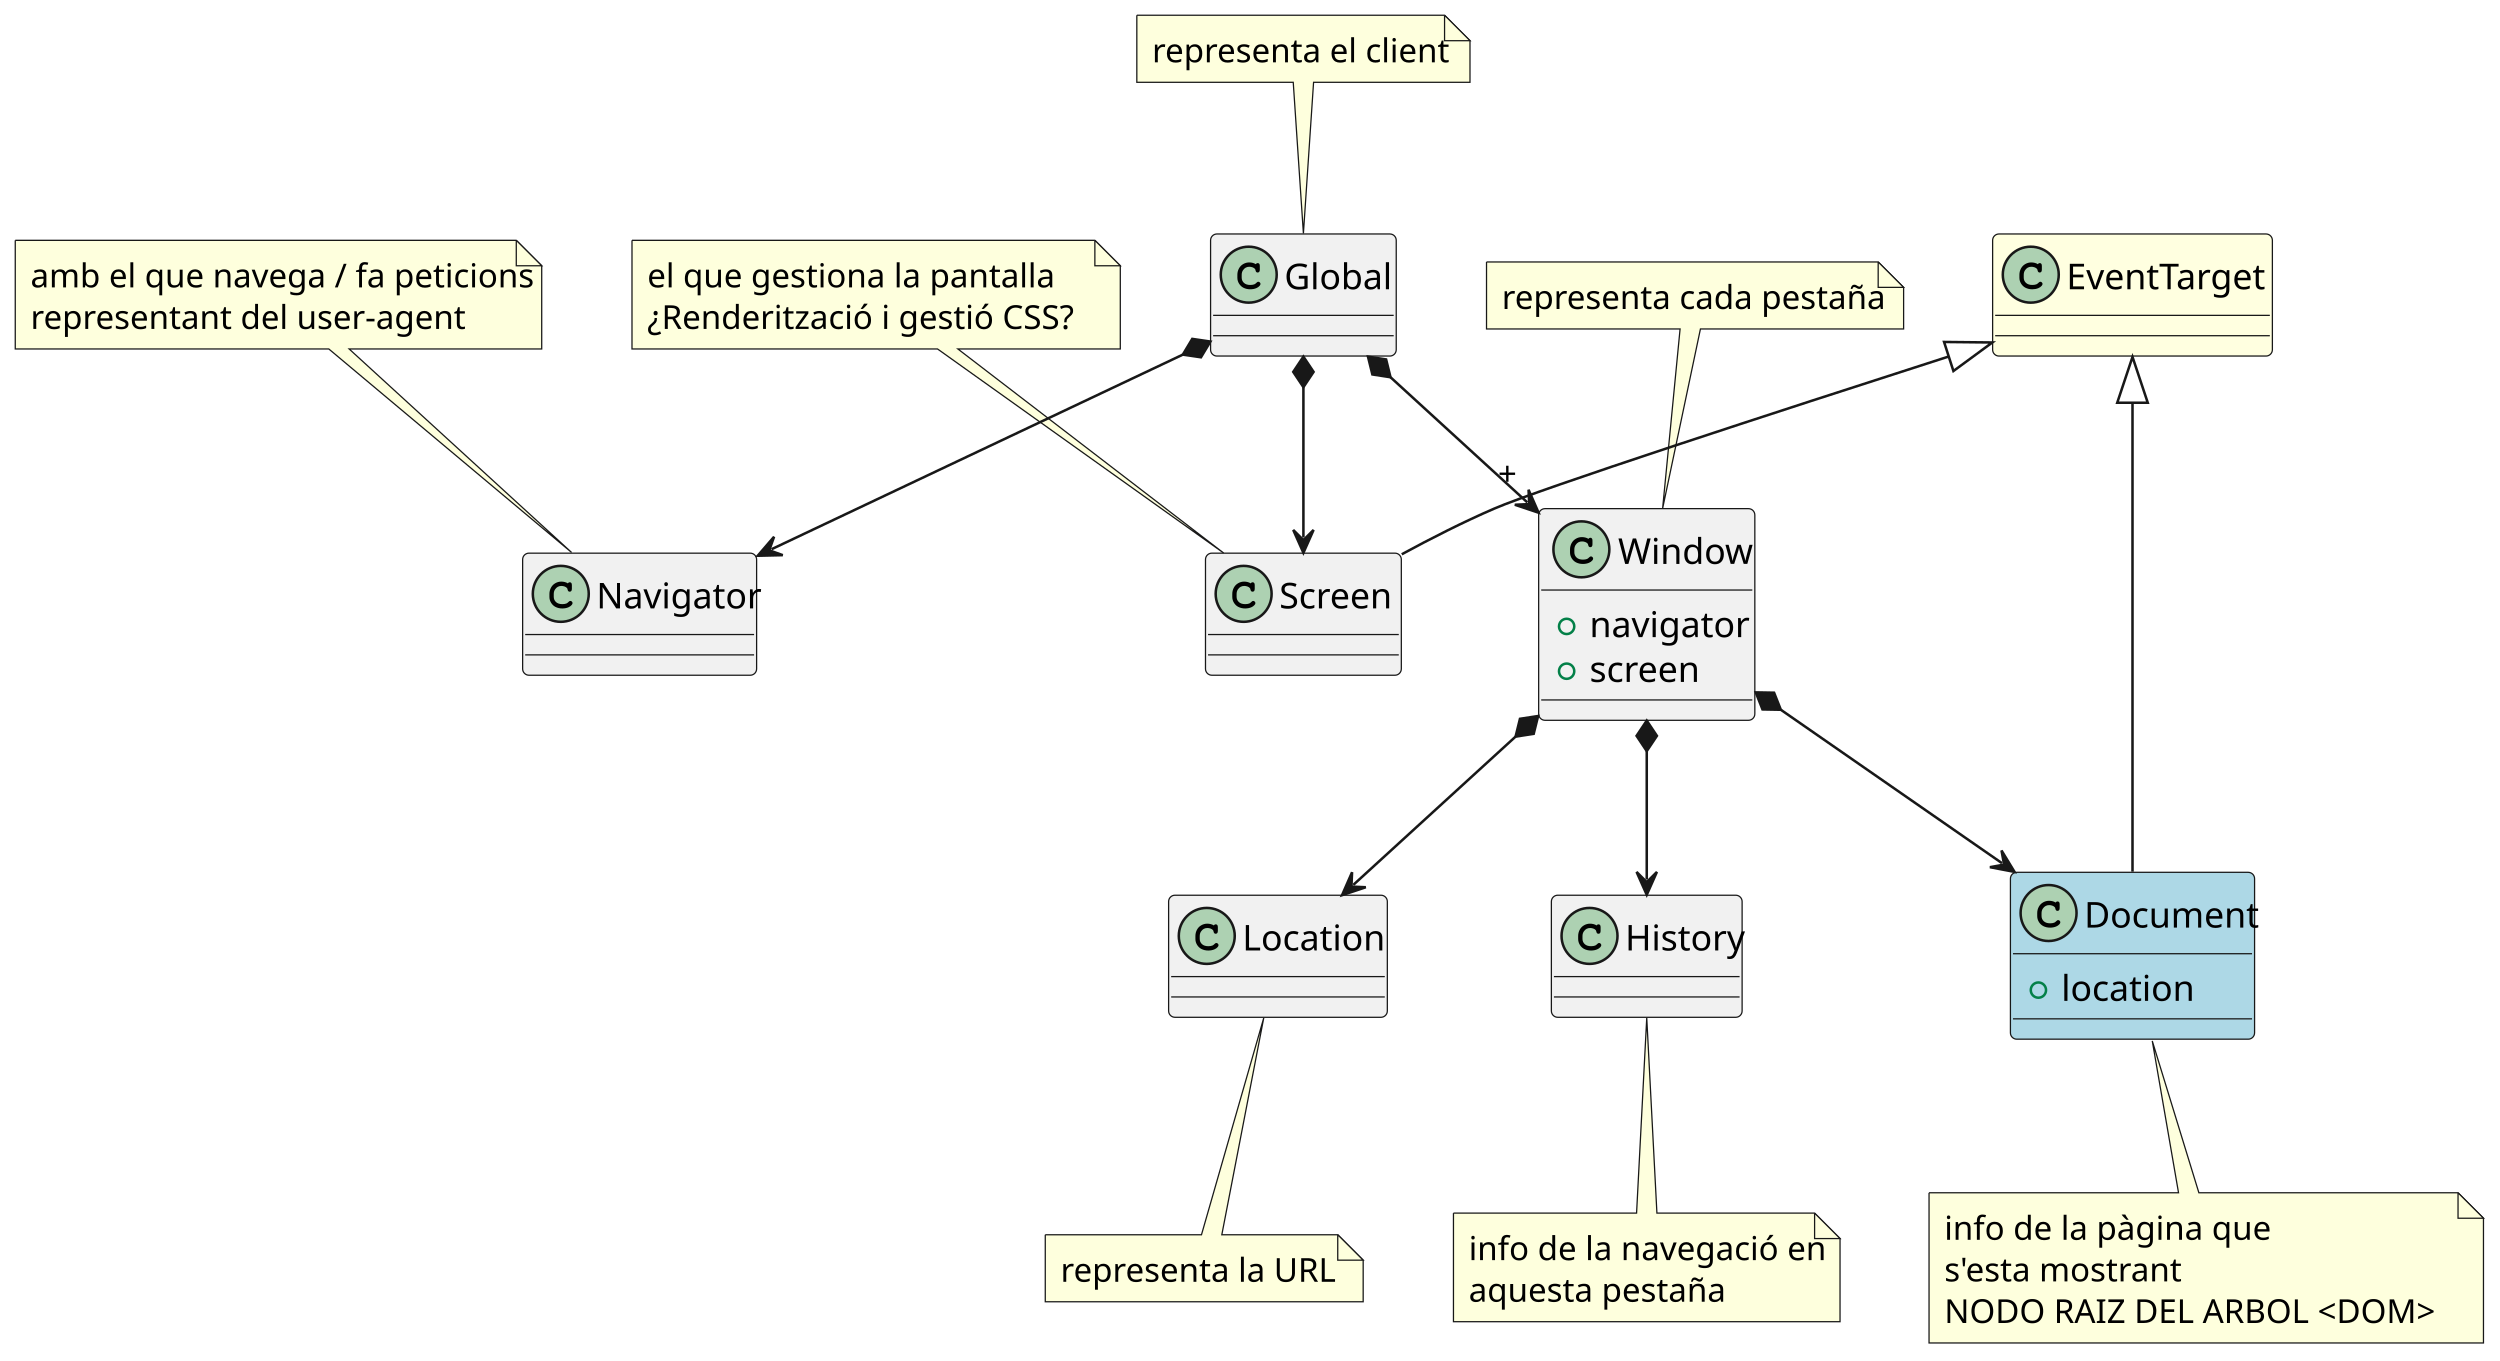
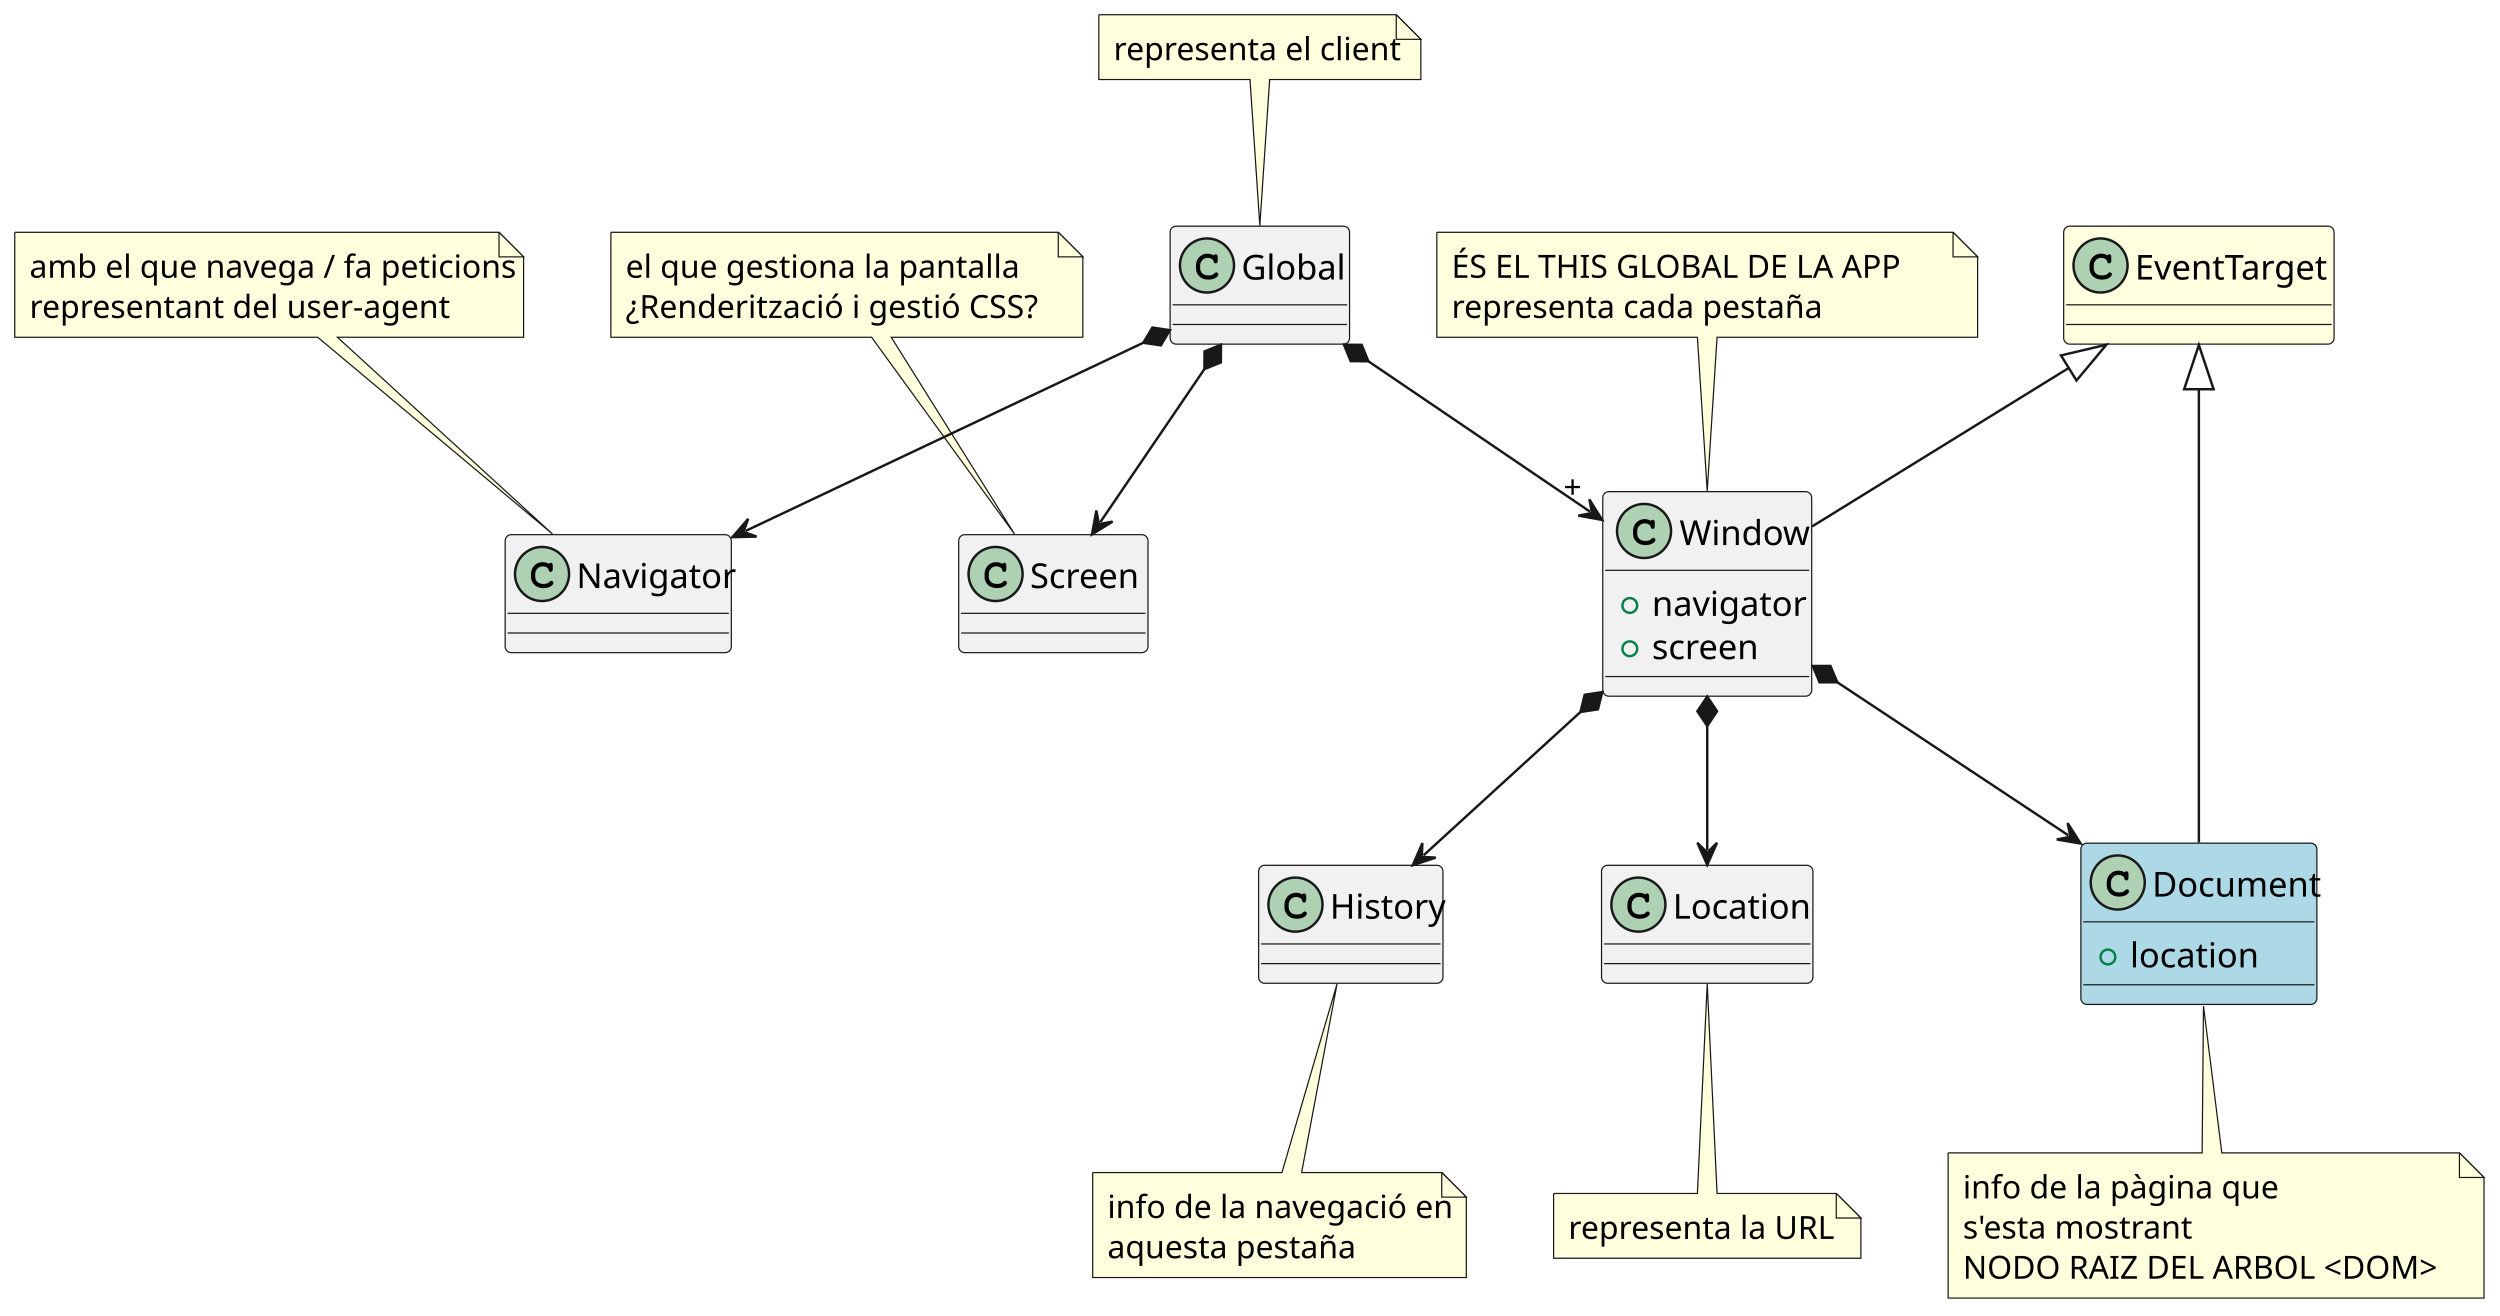
- <svg xmlns="http://www.w3.org/2000/svg" contentStyleType="text/css" height="535px" preserveAspectRatio="none" style="width:983px;height:535px;background:#FFFFFF;" version="1.1" viewBox="0 0 983 535" width="983px" zoomAndPan="magnify">
+ <svg xmlns="http://www.w3.org/2000/svg" contentStyleType="text/css" height="535px" preserveAspectRatio="none" style="width:1017px;height:535px;background:#FFFFFF;" version="1.1" viewBox="0 0 1017 535" width="1017px" zoomAndPan="magnify">
  <defs />
  <g>
    <g id="elem_Global">
      <rect codeLine="1" fill="#F1F1F1" height="48" id="Global" rx="2.5" ry="2.5" style="stroke:#181818;stroke-width:0.5;" width="73" x="476" y="92" />
      <ellipse cx="491" cy="108" fill="#ADD1B2" rx="11" ry="11" style="stroke:#181818;stroke-width:1.0;" />
      <path d="M493.766,103.875 Q493.922,103.656 494.109,103.547 Q494.297,103.438 494.516,103.438 Q494.891,103.438 495.125,103.703 Q495.359,103.953 495.359,104.562 L495.359,106.016 Q495.359,106.625 495.125,106.891 Q494.891,107.156 494.516,107.156 Q494.172,107.156 493.969,106.953 Q493.766,106.766 493.656,106.25 Q493.609,105.891 493.422,105.703 Q493.094,105.328 492.484,105.109 Q491.875,104.891 491.25,104.891 Q490.484,104.891 489.844,105.219 Q489.219,105.547 488.719,106.297 Q488.234,107.047 488.234,108.078 L488.234,109.172 Q488.234,110.406 489.125,111.234 Q490.016,112.047 491.609,112.047 Q492.547,112.047 493.203,111.797 Q493.594,111.641 494.016,111.203 Q494.281,110.938 494.422,110.859 Q494.578,110.781 494.781,110.781 Q495.109,110.781 495.359,111.047 Q495.625,111.297 495.625,111.641 Q495.625,111.984 495.281,112.391 Q494.781,112.969 493.984,113.297 Q492.906,113.75 491.609,113.75 Q490.094,113.75 488.891,113.125 Q487.906,112.625 487.219,111.562 Q486.531,110.484 486.531,109.203 L486.531,108.047 Q486.531,106.719 487.141,105.578 Q487.766,104.422 488.859,103.812 Q489.953,103.188 491.188,103.188 Q491.922,103.188 492.562,103.359 Q493.219,103.516 493.766,103.875 Z " fill="#000000" />
      <text fill="#000000" font-family="sans-serif" font-size="14" lengthAdjust="spacing" textLength="41" x="505" y="113.728">Global</text>
      <line style="stroke:#181818;stroke-width:0.5;" x1="477" x2="548" y1="124" y2="124" />
      <line style="stroke:#181818;stroke-width:0.5;" x1="477" x2="548" y1="132" y2="132" />
    </g>
    <g id="elem_GMN3">
      <path d="M447,6 L447,32.352 A0,0 0 0 0 447,32.352 L508.5,32.352 L512.5,91.81 L516.5,32.352 L578,32.352 A0,0 0 0 0 578,32.352 L578,16 L568,6 L447,6 A0,0 0 0 0 447,6 " fill="#FEFFDD" style="stroke:#181818;stroke-width:0.5;" />
      <path d="M568,6 L568,16 L578,16 L568,6 " fill="#FEFFDD" style="stroke:#181818;stroke-width:0.5;" />
      <text fill="#000000" font-family="sans-serif" font-size="13" lengthAdjust="spacing" textLength="110" x="453" y="24.495">representa el client</text>
    </g>
    <g id="elem_Navigator">
      <rect codeLine="9" fill="#F1F1F1" height="48" id="Navigator" rx="2.5" ry="2.5" style="stroke:#181818;stroke-width:0.5;" width="92" x="205.5" y="217.5" />
      <ellipse cx="220.5" cy="233.5" fill="#ADD1B2" rx="11" ry="11" style="stroke:#181818;stroke-width:1.0;" />
      <path d="M223.266,229.375 Q223.422,229.156 223.609,229.047 Q223.797,228.938 224.016,228.938 Q224.391,228.938 224.625,229.203 Q224.859,229.453 224.859,230.062 L224.859,231.516 Q224.859,232.125 224.625,232.391 Q224.391,232.656 224.016,232.656 Q223.672,232.656 223.469,232.453 Q223.266,232.266 223.156,231.75 Q223.109,231.391 222.922,231.203 Q222.594,230.828 221.984,230.609 Q221.375,230.391 220.75,230.391 Q219.984,230.391 219.344,230.719 Q218.719,231.047 218.219,231.797 Q217.734,232.547 217.734,233.578 L217.734,234.672 Q217.734,235.906 218.625,236.734 Q219.516,237.547 221.109,237.547 Q222.047,237.547 222.703,237.297 Q223.094,237.141 223.516,236.703 Q223.781,236.438 223.922,236.359 Q224.078,236.281 224.281,236.281 Q224.609,236.281 224.859,236.547 Q225.125,236.797 225.125,237.141 Q225.125,237.484 224.781,237.891 Q224.281,238.469 223.484,238.797 Q222.406,239.25 221.109,239.25 Q219.594,239.25 218.391,238.625 Q217.406,238.125 216.719,237.062 Q216.031,235.984 216.031,234.703 L216.031,233.547 Q216.031,232.219 216.641,231.078 Q217.266,229.922 218.359,229.312 Q219.453,228.688 220.688,228.688 Q221.422,228.688 222.062,228.859 Q222.719,229.016 223.266,229.375 Z " fill="#000000" />
      <text fill="#000000" font-family="sans-serif" font-size="14" lengthAdjust="spacing" textLength="60" x="234.5" y="239.228">Navigator</text>
      <line style="stroke:#181818;stroke-width:0.5;" x1="206.5" x2="296.5" y1="249.5" y2="249.5" />
      <line style="stroke:#181818;stroke-width:0.5;" x1="206.5" x2="296.5" y1="257.5" y2="257.5" />
    </g>
    <g id="elem_Screen">
-       <rect codeLine="15" fill="#F1F1F1" height="48" id="Screen" rx="2.5" ry="2.5" style="stroke:#181818;stroke-width:0.5;" width="77" x="474" y="217.5" />
-       <ellipse cx="489" cy="233.5" fill="#ADD1B2" rx="11" ry="11" style="stroke:#181818;stroke-width:1.0;" />
-       <path d="M491.766,229.375 Q491.922,229.156 492.109,229.047 Q492.297,228.938 492.516,228.938 Q492.891,228.938 493.125,229.203 Q493.359,229.453 493.359,230.062 L493.359,231.516 Q493.359,232.125 493.125,232.391 Q492.891,232.656 492.516,232.656 Q492.172,232.656 491.969,232.453 Q491.766,232.266 491.656,231.75 Q491.609,231.391 491.422,231.203 Q491.094,230.828 490.484,230.609 Q489.875,230.391 489.25,230.391 Q488.484,230.391 487.844,230.719 Q487.219,231.047 486.719,231.797 Q486.234,232.547 486.234,233.578 L486.234,234.672 Q486.234,235.906 487.125,236.734 Q488.016,237.547 489.609,237.547 Q490.547,237.547 491.203,237.297 Q491.594,237.141 492.016,236.703 Q492.281,236.438 492.422,236.359 Q492.578,236.281 492.781,236.281 Q493.109,236.281 493.359,236.547 Q493.625,236.797 493.625,237.141 Q493.625,237.484 493.281,237.891 Q492.781,238.469 491.984,238.797 Q490.906,239.25 489.609,239.25 Q488.094,239.25 486.891,238.625 Q485.906,238.125 485.219,237.062 Q484.531,235.984 484.531,234.703 L484.531,233.547 Q484.531,232.219 485.141,231.078 Q485.766,229.922 486.859,229.312 Q487.953,228.688 489.188,228.688 Q489.922,228.688 490.562,228.859 Q491.219,229.016 491.766,229.375 Z " fill="#000000" />
-       <text fill="#000000" font-family="sans-serif" font-size="14" lengthAdjust="spacing" textLength="45" x="503" y="239.228">Screen</text>
-       <line style="stroke:#181818;stroke-width:0.5;" x1="475" x2="550" y1="249.5" y2="249.5" />
-       <line style="stroke:#181818;stroke-width:0.5;" x1="475" x2="550" y1="257.5" y2="257.5" />
+       <rect codeLine="15" fill="#F1F1F1" height="48" id="Screen" rx="2.5" ry="2.5" style="stroke:#181818;stroke-width:0.5;" width="77" x="390" y="217.5" />
+       <ellipse cx="405" cy="233.5" fill="#ADD1B2" rx="11" ry="11" style="stroke:#181818;stroke-width:1.0;" />
+       <path d="M407.766,229.375 Q407.922,229.156 408.109,229.047 Q408.297,228.938 408.516,228.938 Q408.891,228.938 409.125,229.203 Q409.359,229.453 409.359,230.062 L409.359,231.516 Q409.359,232.125 409.125,232.391 Q408.891,232.656 408.516,232.656 Q408.172,232.656 407.969,232.453 Q407.766,232.266 407.656,231.75 Q407.609,231.391 407.422,231.203 Q407.094,230.828 406.484,230.609 Q405.875,230.391 405.25,230.391 Q404.484,230.391 403.844,230.719 Q403.219,231.047 402.719,231.797 Q402.234,232.547 402.234,233.578 L402.234,234.672 Q402.234,235.906 403.125,236.734 Q404.016,237.547 405.609,237.547 Q406.547,237.547 407.203,237.297 Q407.594,237.141 408.016,236.703 Q408.281,236.438 408.422,236.359 Q408.578,236.281 408.781,236.281 Q409.109,236.281 409.359,236.547 Q409.625,236.797 409.625,237.141 Q409.625,237.484 409.281,237.891 Q408.781,238.469 407.984,238.797 Q406.906,239.25 405.609,239.25 Q404.094,239.25 402.891,238.625 Q401.906,238.125 401.219,237.062 Q400.531,235.984 400.531,234.703 L400.531,233.547 Q400.531,232.219 401.141,231.078 Q401.766,229.922 402.859,229.312 Q403.953,228.688 405.188,228.688 Q405.922,228.688 406.562,228.859 Q407.219,229.016 407.766,229.375 Z " fill="#000000" />
+       <text fill="#000000" font-family="sans-serif" font-size="14" lengthAdjust="spacing" textLength="45" x="419" y="239.228">Screen</text>
+       <line style="stroke:#181818;stroke-width:0.5;" x1="391" x2="466" y1="249.5" y2="249.5" />
+       <line style="stroke:#181818;stroke-width:0.5;" x1="391" x2="466" y1="257.5" y2="257.5" />
    </g>
    <g id="elem_Window">
-       <rect codeLine="22" fill="#F1F1F1" height="83.219" id="Window" rx="2.5" ry="2.5" style="stroke:#181818;stroke-width:0.5;" width="85" x="605" y="200" />
-       <ellipse cx="621.8" cy="216" fill="#ADD1B2" rx="11" ry="11" style="stroke:#181818;stroke-width:1.0;" />
-       <path d="M624.566,211.875 Q624.722,211.656 624.909,211.547 Q625.097,211.438 625.316,211.438 Q625.691,211.438 625.925,211.703 Q626.159,211.953 626.159,212.562 L626.159,214.016 Q626.159,214.625 625.925,214.891 Q625.691,215.156 625.316,215.156 Q624.972,215.156 624.769,214.953 Q624.566,214.766 624.456,214.25 Q624.409,213.891 624.222,213.703 Q623.894,213.328 623.284,213.109 Q622.675,212.891 622.05,212.891 Q621.284,212.891 620.644,213.219 Q620.019,213.547 619.519,214.297 Q619.034,215.047 619.034,216.078 L619.034,217.172 Q619.034,218.406 619.925,219.234 Q620.816,220.047 622.409,220.047 Q623.347,220.047 624.003,219.797 Q624.394,219.641 624.816,219.203 Q625.081,218.938 625.222,218.859 Q625.378,218.781 625.581,218.781 Q625.909,218.781 626.159,219.047 Q626.425,219.297 626.425,219.641 Q626.425,219.984 626.081,220.391 Q625.581,220.969 624.784,221.297 Q623.706,221.75 622.409,221.75 Q620.894,221.75 619.691,221.125 Q618.706,220.625 618.019,219.562 Q617.331,218.484 617.331,217.203 L617.331,216.047 Q617.331,214.719 617.941,213.578 Q618.566,212.422 619.659,211.812 Q620.753,211.188 621.987,211.188 Q622.722,211.188 623.362,211.359 Q624.019,211.516 624.566,211.875 Z " fill="#000000" />
-       <text fill="#000000" font-family="sans-serif" font-size="14" lengthAdjust="spacing" textLength="49" x="636.2" y="221.728">Window</text>
-       <line style="stroke:#181818;stroke-width:0.5;" x1="606" x2="689" y1="232" y2="232" />
-       <ellipse cx="616" cy="246.305" fill="none" rx="3" ry="3" style="stroke:#038048;stroke-width:1.0;" />
-       <text fill="#000000" font-family="sans-serif" font-size="14" lengthAdjust="spacing" textLength="59" x="625" y="250.533">navigator</text>
-       <ellipse cx="616" cy="263.914" fill="none" rx="3" ry="3" style="stroke:#038048;stroke-width:1.0;" />
-       <text fill="#000000" font-family="sans-serif" font-size="14" lengthAdjust="spacing" textLength="43" x="625" y="268.143">screen</text>
-       <line style="stroke:#181818;stroke-width:0.5;" x1="606" x2="689" y1="275.219" y2="275.219" />
+       <rect codeLine="21" fill="#F1F1F1" height="83.219" id="Window" rx="2.5" ry="2.5" style="stroke:#181818;stroke-width:0.5;" width="85" x="652" y="200" />
+       <ellipse cx="668.8" cy="216" fill="#ADD1B2" rx="11" ry="11" style="stroke:#181818;stroke-width:1.0;" />
+       <path d="M671.566,211.875 Q671.722,211.656 671.909,211.547 Q672.097,211.438 672.316,211.438 Q672.691,211.438 672.925,211.703 Q673.159,211.953 673.159,212.562 L673.159,214.016 Q673.159,214.625 672.925,214.891 Q672.691,215.156 672.316,215.156 Q671.972,215.156 671.769,214.953 Q671.566,214.766 671.456,214.25 Q671.409,213.891 671.222,213.703 Q670.894,213.328 670.284,213.109 Q669.675,212.891 669.05,212.891 Q668.284,212.891 667.644,213.219 Q667.019,213.547 666.519,214.297 Q666.034,215.047 666.034,216.078 L666.034,217.172 Q666.034,218.406 666.925,219.234 Q667.816,220.047 669.409,220.047 Q670.347,220.047 671.003,219.797 Q671.394,219.641 671.816,219.203 Q672.081,218.938 672.222,218.859 Q672.378,218.781 672.581,218.781 Q672.909,218.781 673.159,219.047 Q673.425,219.297 673.425,219.641 Q673.425,219.984 673.081,220.391 Q672.581,220.969 671.784,221.297 Q670.706,221.75 669.409,221.75 Q667.894,221.75 666.691,221.125 Q665.706,220.625 665.019,219.562 Q664.331,218.484 664.331,217.203 L664.331,216.047 Q664.331,214.719 664.941,213.578 Q665.566,212.422 666.659,211.812 Q667.753,211.188 668.987,211.188 Q669.722,211.188 670.362,211.359 Q671.019,211.516 671.566,211.875 Z " fill="#000000" />
+       <text fill="#000000" font-family="sans-serif" font-size="14" lengthAdjust="spacing" textLength="49" x="683.2" y="221.728">Window</text>
+       <line style="stroke:#181818;stroke-width:0.5;" x1="653" x2="736" y1="232" y2="232" />
+       <ellipse cx="663" cy="246.305" fill="none" rx="3" ry="3" style="stroke:#038048;stroke-width:1.0;" />
+       <text fill="#000000" font-family="sans-serif" font-size="14" lengthAdjust="spacing" textLength="59" x="672" y="250.533">navigator</text>
+       <ellipse cx="663" cy="263.914" fill="none" rx="3" ry="3" style="stroke:#038048;stroke-width:1.0;" />
+       <text fill="#000000" font-family="sans-serif" font-size="14" lengthAdjust="spacing" textLength="43" x="672" y="268.143">screen</text>
+       <line style="stroke:#181818;stroke-width:0.5;" x1="653" x2="736" y1="275.219" y2="275.219" />
    </g>
    <g id="elem_GMN12">
      <path d="M6,94.5 L6,137.203 A0,0 0 0 0 6,137.203 L129.27,137.203 L224.75,217.23 L137.27,137.203 L213,137.203 A0,0 0 0 0 213,137.203 L213,104.5 L203,94.5 L6,94.5 A0,0 0 0 0 6,94.5 " fill="#FEFFDD" style="stroke:#181818;stroke-width:0.5;" />
      <path d="M203,94.5 L203,104.5 L213,104.5 L203,94.5 " fill="#FEFFDD" style="stroke:#181818;stroke-width:0.5;" />
      <text fill="#000000" font-family="sans-serif" font-size="13" lengthAdjust="spacing" textLength="186" x="12" y="112.995">amb el que navega / fa peticions</text>
      <text fill="#000000" font-family="sans-serif" font-size="13" lengthAdjust="spacing" textLength="158" x="12" y="129.347">representant del user-agent</text>
    </g>
    <g id="elem_GMN15">
-       <path d="M248.5,94.5 L248.5,137.203 A0,0 0 0 0 248.5,137.203 L368.62,137.203 L481.14,217.45 L376.62,137.203 L440.5,137.203 A0,0 0 0 0 440.5,137.203 L440.5,104.5 L430.5,94.5 L248.5,94.5 A0,0 0 0 0 248.5,94.5 " fill="#FEFFDD" style="stroke:#181818;stroke-width:0.5;" />
+       <path d="M248.5,94.5 L248.5,137.203 A0,0 0 0 0 248.5,137.203 L354.56,137.203 L412.68,217.23 L362.56,137.203 L440.5,137.203 A0,0 0 0 0 440.5,137.203 L440.5,104.5 L430.5,94.5 L248.5,94.5 A0,0 0 0 0 248.5,94.5 " fill="#FEFFDD" style="stroke:#181818;stroke-width:0.5;" />
      <path d="M430.5,94.5 L430.5,104.5 L440.5,104.5 L430.5,94.5 " fill="#FEFFDD" style="stroke:#181818;stroke-width:0.5;" />
      <text fill="#000000" font-family="sans-serif" font-size="13" lengthAdjust="spacing" textLength="151" x="254.5" y="112.995">el que gestiona la pantalla</text>
      <text fill="#000000" font-family="sans-serif" font-size="13" lengthAdjust="spacing" textLength="171" x="254.5" y="129.347">¿Renderització i gestió CSS?</text>
    </g>
+     <g id="elem_GMN18">
+       <path d="M584.5,94.5 L584.5,137.203 A0,0 0 0 0 584.5,137.203 L690.5,137.203 L694.5,199.75 L698.5,137.203 L804.5,137.203 A0,0 0 0 0 804.5,137.203 L804.5,104.5 L794.5,94.5 L584.5,94.5 A0,0 0 0 0 584.5,94.5 " fill="#FEFFDD" style="stroke:#181818;stroke-width:0.5;" />
+       <path d="M794.5,94.5 L794.5,104.5 L804.5,104.5 L794.5,94.5 " fill="#FEFFDD" style="stroke:#181818;stroke-width:0.5;" />
+       <text fill="#000000" font-family="sans-serif" font-size="13" lengthAdjust="spacing" textLength="199" x="590.5" y="112.995">ÉS EL THIS GLOBAL DE LA APP</text>
+       <text fill="#000000" font-family="sans-serif" font-size="13" lengthAdjust="spacing" textLength="143" x="590.5" y="129.347">representa cada pestaña</text>
+     </g>
    <g id="elem_EventTarget">
-       <rect codeLine="44" fill="#FFFFE0" height="48" id="EventTarget" rx="2.5" ry="2.5" style="stroke:#181818;stroke-width:0.5;" width="110" x="783.5" y="92" />
-       <ellipse cx="798.5" cy="108" fill="#ADD1B2" rx="11" ry="11" style="stroke:#181818;stroke-width:1.0;" />
-       <path d="M801.266,103.875 Q801.422,103.656 801.609,103.547 Q801.797,103.438 802.016,103.438 Q802.391,103.438 802.625,103.703 Q802.859,103.953 802.859,104.562 L802.859,106.016 Q802.859,106.625 802.625,106.891 Q802.391,107.156 802.016,107.156 Q801.672,107.156 801.469,106.953 Q801.266,106.766 801.156,106.25 Q801.109,105.891 800.922,105.703 Q800.594,105.328 799.984,105.109 Q799.375,104.891 798.75,104.891 Q797.984,104.891 797.344,105.219 Q796.719,105.547 796.219,106.297 Q795.734,107.047 795.734,108.078 L795.734,109.172 Q795.734,110.406 796.625,111.234 Q797.516,112.047 799.109,112.047 Q800.047,112.047 800.703,111.797 Q801.094,111.641 801.516,111.203 Q801.781,110.938 801.922,110.859 Q802.078,110.781 802.281,110.781 Q802.609,110.781 802.859,111.047 Q803.125,111.297 803.125,111.641 Q803.125,111.984 802.781,112.391 Q802.281,112.969 801.484,113.297 Q800.406,113.75 799.109,113.75 Q797.594,113.75 796.391,113.125 Q795.406,112.625 794.719,111.562 Q794.031,110.484 794.031,109.203 L794.031,108.047 Q794.031,106.719 794.641,105.578 Q795.266,104.422 796.359,103.812 Q797.453,103.188 798.688,103.188 Q799.422,103.188 800.062,103.359 Q800.719,103.516 801.266,103.875 Z " fill="#000000" />
-       <text fill="#000000" font-family="sans-serif" font-size="14" lengthAdjust="spacing" textLength="78" x="812.5" y="113.728">EventTarget</text>
-       <line style="stroke:#181818;stroke-width:0.5;" x1="784.5" x2="892.5" y1="124" y2="124" />
-       <line style="stroke:#181818;stroke-width:0.5;" x1="784.5" x2="892.5" y1="132" y2="132" />
-     </g>
-     <g id="elem_GMN20">
-       <path d="M584.5,103 L584.5,129.352 A0,0 0 0 0 584.5,129.352 L660.61,129.352 L653.74,199.94 L668.61,129.352 L748.5,129.352 A0,0 0 0 0 748.5,129.352 L748.5,113 L738.5,103 L584.5,103 A0,0 0 0 0 584.5,103 " fill="#FEFFDD" style="stroke:#181818;stroke-width:0.5;" />
-       <path d="M738.5,103 L738.5,113 L748.5,113 L738.5,103 " fill="#FEFFDD" style="stroke:#181818;stroke-width:0.5;" />
-       <text fill="#000000" font-family="sans-serif" font-size="13" lengthAdjust="spacing" textLength="143" x="590.5" y="121.495">representa cada pestaña</text>
+       <rect codeLine="45" fill="#FFFFE0" height="48" id="EventTarget" rx="2.5" ry="2.5" style="stroke:#181818;stroke-width:0.5;" width="110" x="839.5" y="92" />
+       <ellipse cx="854.5" cy="108" fill="#ADD1B2" rx="11" ry="11" style="stroke:#181818;stroke-width:1.0;" />
+       <path d="M857.266,103.875 Q857.422,103.656 857.609,103.547 Q857.797,103.438 858.016,103.438 Q858.391,103.438 858.625,103.703 Q858.859,103.953 858.859,104.562 L858.859,106.016 Q858.859,106.625 858.625,106.891 Q858.391,107.156 858.016,107.156 Q857.672,107.156 857.469,106.953 Q857.266,106.766 857.156,106.25 Q857.109,105.891 856.922,105.703 Q856.594,105.328 855.984,105.109 Q855.375,104.891 854.75,104.891 Q853.984,104.891 853.344,105.219 Q852.719,105.547 852.219,106.297 Q851.734,107.047 851.734,108.078 L851.734,109.172 Q851.734,110.406 852.625,111.234 Q853.516,112.047 855.109,112.047 Q856.047,112.047 856.703,111.797 Q857.094,111.641 857.516,111.203 Q857.781,110.938 857.922,110.859 Q858.078,110.781 858.281,110.781 Q858.609,110.781 858.859,111.047 Q859.125,111.297 859.125,111.641 Q859.125,111.984 858.781,112.391 Q858.281,112.969 857.484,113.297 Q856.406,113.75 855.109,113.75 Q853.594,113.75 852.391,113.125 Q851.406,112.625 850.719,111.562 Q850.031,110.484 850.031,109.203 L850.031,108.047 Q850.031,106.719 850.641,105.578 Q851.266,104.422 852.359,103.812 Q853.453,103.188 854.688,103.188 Q855.422,103.188 856.062,103.359 Q856.719,103.516 857.266,103.875 Z " fill="#000000" />
+       <text fill="#000000" font-family="sans-serif" font-size="14" lengthAdjust="spacing" textLength="78" x="868.5" y="113.728">EventTarget</text>
+       <line style="stroke:#181818;stroke-width:0.5;" x1="840.5" x2="948.5" y1="124" y2="124" />
+       <line style="stroke:#181818;stroke-width:0.5;" x1="840.5" x2="948.5" y1="132" y2="132" />
    </g>
    <g id="elem_Location">
-       <rect codeLine="33" fill="#F1F1F1" height="48" id="Location" rx="2.5" ry="2.5" style="stroke:#181818;stroke-width:0.5;" width="86" x="459.5" y="352" />
-       <ellipse cx="474.5" cy="368" fill="#ADD1B2" rx="11" ry="11" style="stroke:#181818;stroke-width:1.0;" />
-       <path d="M477.266,363.875 Q477.422,363.656 477.609,363.547 Q477.797,363.438 478.016,363.438 Q478.391,363.438 478.625,363.703 Q478.859,363.953 478.859,364.562 L478.859,366.016 Q478.859,366.625 478.625,366.891 Q478.391,367.156 478.016,367.156 Q477.672,367.156 477.469,366.953 Q477.266,366.766 477.156,366.25 Q477.109,365.891 476.922,365.703 Q476.594,365.328 475.984,365.109 Q475.375,364.891 474.75,364.891 Q473.984,364.891 473.344,365.219 Q472.719,365.547 472.219,366.297 Q471.734,367.047 471.734,368.078 L471.734,369.172 Q471.734,370.406 472.625,371.234 Q473.516,372.047 475.109,372.047 Q476.047,372.047 476.703,371.797 Q477.094,371.641 477.516,371.203 Q477.781,370.938 477.922,370.859 Q478.078,370.781 478.281,370.781 Q478.609,370.781 478.859,371.047 Q479.125,371.297 479.125,371.641 Q479.125,371.984 478.781,372.391 Q478.281,372.969 477.484,373.297 Q476.406,373.75 475.109,373.75 Q473.594,373.75 472.391,373.125 Q471.406,372.625 470.719,371.562 Q470.031,370.484 470.031,369.203 L470.031,368.047 Q470.031,366.719 470.641,365.578 Q471.266,364.422 472.359,363.812 Q473.453,363.188 474.688,363.188 Q475.422,363.188 476.062,363.359 Q476.719,363.516 477.266,363.875 Z " fill="#000000" />
-       <text fill="#000000" font-family="sans-serif" font-size="14" lengthAdjust="spacing" textLength="54" x="488.5" y="373.728">Location</text>
-       <line style="stroke:#181818;stroke-width:0.5;" x1="460.5" x2="544.5" y1="384" y2="384" />
-       <line style="stroke:#181818;stroke-width:0.5;" x1="460.5" x2="544.5" y1="392" y2="392" />
+       <rect codeLine="34" fill="#F1F1F1" height="48" id="Location" rx="2.5" ry="2.5" style="stroke:#181818;stroke-width:0.5;" width="86" x="651.5" y="352" />
+       <ellipse cx="666.5" cy="368" fill="#ADD1B2" rx="11" ry="11" style="stroke:#181818;stroke-width:1.0;" />
+       <path d="M669.266,363.875 Q669.422,363.656 669.609,363.547 Q669.797,363.438 670.016,363.438 Q670.391,363.438 670.625,363.703 Q670.859,363.953 670.859,364.562 L670.859,366.016 Q670.859,366.625 670.625,366.891 Q670.391,367.156 670.016,367.156 Q669.672,367.156 669.469,366.953 Q669.266,366.766 669.156,366.25 Q669.109,365.891 668.922,365.703 Q668.594,365.328 667.984,365.109 Q667.375,364.891 666.75,364.891 Q665.984,364.891 665.344,365.219 Q664.719,365.547 664.219,366.297 Q663.734,367.047 663.734,368.078 L663.734,369.172 Q663.734,370.406 664.625,371.234 Q665.516,372.047 667.109,372.047 Q668.047,372.047 668.703,371.797 Q669.094,371.641 669.516,371.203 Q669.781,370.938 669.922,370.859 Q670.078,370.781 670.281,370.781 Q670.609,370.781 670.859,371.047 Q671.125,371.297 671.125,371.641 Q671.125,371.984 670.781,372.391 Q670.281,372.969 669.484,373.297 Q668.406,373.75 667.109,373.75 Q665.594,373.75 664.391,373.125 Q663.406,372.625 662.719,371.562 Q662.031,370.484 662.031,369.203 L662.031,368.047 Q662.031,366.719 662.641,365.578 Q663.266,364.422 664.359,363.812 Q665.453,363.188 666.688,363.188 Q667.422,363.188 668.062,363.359 Q668.719,363.516 669.266,363.875 Z " fill="#000000" />
+       <text fill="#000000" font-family="sans-serif" font-size="14" lengthAdjust="spacing" textLength="54" x="680.5" y="373.728">Location</text>
+       <line style="stroke:#181818;stroke-width:0.5;" x1="652.5" x2="736.5" y1="384" y2="384" />
+       <line style="stroke:#181818;stroke-width:0.5;" x1="652.5" x2="736.5" y1="392" y2="392" />
    </g>
    <g id="elem_History">
-       <rect codeLine="38" fill="#F1F1F1" height="48" id="History" rx="2.5" ry="2.5" style="stroke:#181818;stroke-width:0.5;" width="75" x="610" y="352" />
-       <ellipse cx="625" cy="368" fill="#ADD1B2" rx="11" ry="11" style="stroke:#181818;stroke-width:1.0;" />
-       <path d="M627.766,363.875 Q627.922,363.656 628.109,363.547 Q628.297,363.438 628.516,363.438 Q628.891,363.438 629.125,363.703 Q629.359,363.953 629.359,364.562 L629.359,366.016 Q629.359,366.625 629.125,366.891 Q628.891,367.156 628.516,367.156 Q628.172,367.156 627.969,366.953 Q627.766,366.766 627.656,366.25 Q627.609,365.891 627.422,365.703 Q627.094,365.328 626.484,365.109 Q625.875,364.891 625.25,364.891 Q624.484,364.891 623.844,365.219 Q623.219,365.547 622.719,366.297 Q622.234,367.047 622.234,368.078 L622.234,369.172 Q622.234,370.406 623.125,371.234 Q624.016,372.047 625.609,372.047 Q626.547,372.047 627.203,371.797 Q627.594,371.641 628.016,371.203 Q628.281,370.938 628.422,370.859 Q628.578,370.781 628.781,370.781 Q629.109,370.781 629.359,371.047 Q629.625,371.297 629.625,371.641 Q629.625,371.984 629.281,372.391 Q628.781,372.969 627.984,373.297 Q626.906,373.75 625.609,373.75 Q624.094,373.75 622.891,373.125 Q621.906,372.625 621.219,371.562 Q620.531,370.484 620.531,369.203 L620.531,368.047 Q620.531,366.719 621.141,365.578 Q621.766,364.422 622.859,363.812 Q623.953,363.188 625.188,363.188 Q625.922,363.188 626.562,363.359 Q627.219,363.516 627.766,363.875 Z " fill="#000000" />
-       <text fill="#000000" font-family="sans-serif" font-size="14" lengthAdjust="spacing" textLength="43" x="639" y="373.728">History</text>
-       <line style="stroke:#181818;stroke-width:0.5;" x1="611" x2="684" y1="384" y2="384" />
-       <line style="stroke:#181818;stroke-width:0.5;" x1="611" x2="684" y1="392" y2="392" />
+       <rect codeLine="39" fill="#F1F1F1" height="48" id="History" rx="2.5" ry="2.5" style="stroke:#181818;stroke-width:0.5;" width="75" x="512" y="352" />
+       <ellipse cx="527" cy="368" fill="#ADD1B2" rx="11" ry="11" style="stroke:#181818;stroke-width:1.0;" />
+       <path d="M529.766,363.875 Q529.922,363.656 530.109,363.547 Q530.297,363.438 530.516,363.438 Q530.891,363.438 531.125,363.703 Q531.359,363.953 531.359,364.562 L531.359,366.016 Q531.359,366.625 531.125,366.891 Q530.891,367.156 530.516,367.156 Q530.172,367.156 529.969,366.953 Q529.766,366.766 529.656,366.25 Q529.609,365.891 529.422,365.703 Q529.094,365.328 528.484,365.109 Q527.875,364.891 527.25,364.891 Q526.484,364.891 525.844,365.219 Q525.219,365.547 524.719,366.297 Q524.234,367.047 524.234,368.078 L524.234,369.172 Q524.234,370.406 525.125,371.234 Q526.016,372.047 527.609,372.047 Q528.547,372.047 529.203,371.797 Q529.594,371.641 530.016,371.203 Q530.281,370.938 530.422,370.859 Q530.578,370.781 530.781,370.781 Q531.109,370.781 531.359,371.047 Q531.625,371.297 531.625,371.641 Q531.625,371.984 531.281,372.391 Q530.781,372.969 529.984,373.297 Q528.906,373.75 527.609,373.75 Q526.094,373.75 524.891,373.125 Q523.906,372.625 523.219,371.562 Q522.531,370.484 522.531,369.203 L522.531,368.047 Q522.531,366.719 523.141,365.578 Q523.766,364.422 524.859,363.812 Q525.953,363.188 527.188,363.188 Q527.922,363.188 528.562,363.359 Q529.219,363.516 529.766,363.875 Z " fill="#000000" />
+       <text fill="#000000" font-family="sans-serif" font-size="14" lengthAdjust="spacing" textLength="43" x="541" y="373.728">History</text>
+       <line style="stroke:#181818;stroke-width:0.5;" x1="513" x2="586" y1="384" y2="384" />
+       <line style="stroke:#181818;stroke-width:0.5;" x1="513" x2="586" y1="392" y2="392" />
    </g>
    <g id="elem_Document">
-       <rect codeLine="46" fill="#ADD8E6" height="65.609" id="Document" rx="2.5" ry="2.5" style="stroke:#181818;stroke-width:0.5;" width="96" x="790.5" y="343" />
-       <ellipse cx="805.5" cy="359" fill="#ADD1B2" rx="11" ry="11" style="stroke:#181818;stroke-width:1.0;" />
-       <path d="M808.266,354.875 Q808.422,354.656 808.609,354.547 Q808.797,354.438 809.016,354.438 Q809.391,354.438 809.625,354.703 Q809.859,354.953 809.859,355.562 L809.859,357.016 Q809.859,357.625 809.625,357.891 Q809.391,358.156 809.016,358.156 Q808.672,358.156 808.469,357.953 Q808.266,357.766 808.156,357.25 Q808.109,356.891 807.922,356.703 Q807.594,356.328 806.984,356.109 Q806.375,355.891 805.75,355.891 Q804.984,355.891 804.344,356.219 Q803.719,356.547 803.219,357.297 Q802.734,358.047 802.734,359.078 L802.734,360.172 Q802.734,361.406 803.625,362.234 Q804.516,363.047 806.109,363.047 Q807.047,363.047 807.703,362.797 Q808.094,362.641 808.516,362.203 Q808.781,361.938 808.922,361.859 Q809.078,361.781 809.281,361.781 Q809.609,361.781 809.859,362.047 Q810.125,362.297 810.125,362.641 Q810.125,362.984 809.781,363.391 Q809.281,363.969 808.484,364.297 Q807.406,364.75 806.109,364.75 Q804.594,364.75 803.391,364.125 Q802.406,363.625 801.719,362.562 Q801.031,361.484 801.031,360.203 L801.031,359.047 Q801.031,357.719 801.641,356.578 Q802.266,355.422 803.359,354.812 Q804.453,354.188 805.688,354.188 Q806.422,354.188 807.062,354.359 Q807.719,354.516 808.266,354.875 Z " fill="#000000" />
-       <text fill="#000000" font-family="sans-serif" font-size="14" lengthAdjust="spacing" textLength="64" x="819.5" y="364.728">Document</text>
-       <line style="stroke:#181818;stroke-width:0.5;" x1="791.5" x2="885.5" y1="375" y2="375" />
-       <ellipse cx="801.5" cy="389.305" fill="none" rx="3" ry="3" style="stroke:#038048;stroke-width:1.0;" />
-       <text fill="#000000" font-family="sans-serif" font-size="14" lengthAdjust="spacing" textLength="49" x="810.5" y="393.533">location</text>
-       <line style="stroke:#181818;stroke-width:0.5;" x1="791.5" x2="885.5" y1="400.609" y2="400.609" />
+       <rect codeLine="47" fill="#ADD8E6" height="65.609" id="Document" rx="2.5" ry="2.5" style="stroke:#181818;stroke-width:0.5;" width="96" x="846.5" y="343" />
+       <ellipse cx="861.5" cy="359" fill="#ADD1B2" rx="11" ry="11" style="stroke:#181818;stroke-width:1.0;" />
+       <path d="M864.266,354.875 Q864.422,354.656 864.609,354.547 Q864.797,354.438 865.016,354.438 Q865.391,354.438 865.625,354.703 Q865.859,354.953 865.859,355.562 L865.859,357.016 Q865.859,357.625 865.625,357.891 Q865.391,358.156 865.016,358.156 Q864.672,358.156 864.469,357.953 Q864.266,357.766 864.156,357.25 Q864.109,356.891 863.922,356.703 Q863.594,356.328 862.984,356.109 Q862.375,355.891 861.75,355.891 Q860.984,355.891 860.344,356.219 Q859.719,356.547 859.219,357.297 Q858.734,358.047 858.734,359.078 L858.734,360.172 Q858.734,361.406 859.625,362.234 Q860.516,363.047 862.109,363.047 Q863.047,363.047 863.703,362.797 Q864.094,362.641 864.516,362.203 Q864.781,361.938 864.922,361.859 Q865.078,361.781 865.281,361.781 Q865.609,361.781 865.859,362.047 Q866.125,362.297 866.125,362.641 Q866.125,362.984 865.781,363.391 Q865.281,363.969 864.484,364.297 Q863.406,364.75 862.109,364.75 Q860.594,364.75 859.391,364.125 Q858.406,363.625 857.719,362.562 Q857.031,361.484 857.031,360.203 L857.031,359.047 Q857.031,357.719 857.641,356.578 Q858.266,355.422 859.359,354.812 Q860.453,354.188 861.688,354.188 Q862.422,354.188 863.062,354.359 Q863.719,354.516 864.266,354.875 Z " fill="#000000" />
+       <text fill="#000000" font-family="sans-serif" font-size="14" lengthAdjust="spacing" textLength="64" x="875.5" y="364.728">Document</text>
+       <line style="stroke:#181818;stroke-width:0.5;" x1="847.5" x2="941.5" y1="375" y2="375" />
+       <ellipse cx="857.5" cy="389.305" fill="none" rx="3" ry="3" style="stroke:#038048;stroke-width:1.0;" />
+       <text fill="#000000" font-family="sans-serif" font-size="14" lengthAdjust="spacing" textLength="49" x="866.5" y="393.533">location</text>
+       <line style="stroke:#181818;stroke-width:0.5;" x1="847.5" x2="941.5" y1="400.609" y2="400.609" />
    </g>
    <g id="elem_GMN29">
-       <path d="M411,485.5 L411,511.852 A0,0 0 0 0 411,511.852 L536,511.852 A0,0 0 0 0 536,511.852 L536,495.5 L526,485.5 L480.42,485.5 L496.91,400.23 L472.42,485.5 L411,485.5 A0,0 0 0 0 411,485.5 " fill="#FEFFDD" style="stroke:#181818;stroke-width:0.5;" />
-       <path d="M526,485.5 L526,495.5 L536,495.5 L526,485.5 " fill="#FEFFDD" style="stroke:#181818;stroke-width:0.5;" />
-       <text fill="#000000" font-family="sans-serif" font-size="13" lengthAdjust="spacing" textLength="104" x="417" y="503.995">representa la URL</text>
+       <path d="M632,485.5 L632,511.852 A0,0 0 0 0 632,511.852 L757,511.852 A0,0 0 0 0 757,511.852 L757,495.5 L747,485.5 L698.5,485.5 L694.5,400.23 L690.5,485.5 L632,485.5 A0,0 0 0 0 632,485.5 " fill="#FEFFDD" style="stroke:#181818;stroke-width:0.5;" />
+       <path d="M747,485.5 L747,495.5 L757,495.5 L747,485.5 " fill="#FEFFDD" style="stroke:#181818;stroke-width:0.5;" />
+       <text fill="#000000" font-family="sans-serif" font-size="13" lengthAdjust="spacing" textLength="104" x="638" y="503.995">representa la URL</text>
    </g>
    <g id="elem_GMN32">
-       <path d="M571.5,477 L571.5,519.703 A0,0 0 0 0 571.5,519.703 L723.5,519.703 A0,0 0 0 0 723.5,519.703 L723.5,487 L713.5,477 L651.5,477 L647.5,400.23 L643.5,477 L571.5,477 A0,0 0 0 0 571.5,477 " fill="#FEFFDD" style="stroke:#181818;stroke-width:0.5;" />
-       <path d="M713.5,477 L713.5,487 L723.5,487 L713.5,477 " fill="#FEFFDD" style="stroke:#181818;stroke-width:0.5;" />
-       <text fill="#000000" font-family="sans-serif" font-size="13" lengthAdjust="spacing" textLength="131" x="577.5" y="495.495">info de la navegació en</text>
-       <text fill="#000000" font-family="sans-serif" font-size="13" lengthAdjust="spacing" textLength="96" x="577.5" y="511.847">aquesta pestaña</text>
+       <path d="M444.5,477 L444.5,519.703 A0,0 0 0 0 444.5,519.703 L596.5,519.703 A0,0 0 0 0 596.5,519.703 L596.5,487 L586.5,477 L529.49,477 L543.91,400.23 L521.49,477 L444.5,477 A0,0 0 0 0 444.5,477 " fill="#FEFFDD" style="stroke:#181818;stroke-width:0.5;" />
+       <path d="M586.5,477 L586.5,487 L596.5,487 L586.5,477 " fill="#FEFFDD" style="stroke:#181818;stroke-width:0.5;" />
+       <text fill="#000000" font-family="sans-serif" font-size="13" lengthAdjust="spacing" textLength="131" x="450.5" y="495.495">info de la navegació en</text>
+       <text fill="#000000" font-family="sans-serif" font-size="13" lengthAdjust="spacing" textLength="96" x="450.5" y="511.847">aquesta pestaña</text>
    </g>
    <g id="elem_GMN35">
-       <path d="M758.5,469 L758.5,528.055 A0,0 0 0 0 758.5,528.055 L976.5,528.055 A0,0 0 0 0 976.5,528.055 L976.5,479 L966.5,469 L864.6,469 L846.27,409.29 L856.6,469 L758.5,469 A0,0 0 0 0 758.5,469 " fill="#FEFFDD" style="stroke:#181818;stroke-width:0.5;" />
-       <path d="M966.5,469 L966.5,479 L976.5,479 L966.5,469 " fill="#FEFFDD" style="stroke:#181818;stroke-width:0.5;" />
-       <text fill="#000000" font-family="sans-serif" font-size="13" lengthAdjust="spacing" textLength="119" x="764.5" y="487.495">info de la pàgina que</text>
-       <text fill="#000000" font-family="sans-serif" font-size="13" lengthAdjust="spacing" textLength="89" x="764.5" y="503.847">s'esta mostrant</text>
-       <text fill="#000000" font-family="sans-serif" font-size="13" lengthAdjust="spacing" textLength="197" x="764.5" y="520.198">NODO RAIZ DEL ARBOL &lt;DOM&gt;</text>
+       <path d="M792.5,469 L792.5,528.055 A0,0 0 0 0 792.5,528.055 L1010.5,528.055 A0,0 0 0 0 1010.5,528.055 L1010.5,479 L1000.5,469 L903.83,469 L896.38,409.29 L895.83,469 L792.5,469 A0,0 0 0 0 792.5,469 " fill="#FEFFDD" style="stroke:#181818;stroke-width:0.5;" />
+       <path d="M1000.5,469 L1000.5,479 L1010.5,479 L1000.5,469 " fill="#FEFFDD" style="stroke:#181818;stroke-width:0.5;" />
+       <text fill="#000000" font-family="sans-serif" font-size="13" lengthAdjust="spacing" textLength="119" x="798.5" y="487.495">info de la pàgina que</text>
+       <text fill="#000000" font-family="sans-serif" font-size="13" lengthAdjust="spacing" textLength="89" x="798.5" y="503.847">s'esta mostrant</text>
+       <text fill="#000000" font-family="sans-serif" font-size="13" lengthAdjust="spacing" textLength="197" x="798.5" y="520.198">NODO RAIZ DEL ARBOL &lt;DOM&gt;</text>
    </g>
    <g id="link_Global_Navigator">
      <path codeLine="5" d="M465.083,139.433 C418.513,161.473 354.244,191.884 303.364,215.954 " fill="none" id="Global-Navigator" style="stroke:#181818;stroke-width:1.0;" />
      <polygon fill="#181818" points="475.93,134.3,468.796,133.251,465.083,139.433,472.218,140.482,475.93,134.3" style="stroke:#181818;stroke-width:1.0;" />
      <polygon fill="#181818" points="297.94,218.52,307.786,218.287,302.46,216.382,304.365,211.055,297.94,218.52" style="stroke:#181818;stroke-width:1.0;" />
    </g>
    <g id="link_Global_Screen">
-       <path codeLine="6" d="M512.5,152.23 C512.5,174.31 512.5,189.33 512.5,211.37 " fill="none" id="Global-Screen" style="stroke:#181818;stroke-width:1.0;" />
-       <polygon fill="#181818" points="512.5,140.23,508.5,146.23,512.5,152.23,516.5,146.23,512.5,140.23" style="stroke:#181818;stroke-width:1.0;" />
-       <polygon fill="#181818" points="512.5,217.37,516.5,208.37,512.5,212.37,508.5,208.37,512.5,217.37" style="stroke:#181818;stroke-width:1.0;" />
+       <path codeLine="6" d="M489.951,150.152 C474.931,172.232 462.594,190.369 447.604,212.409 " fill="none" id="Global-Screen" style="stroke:#181818;stroke-width:1.0;" />
+       <polygon fill="#181818" points="496.7,140.23,490.018,142.941,489.951,150.152,496.633,147.441,496.7,140.23" style="stroke:#181818;stroke-width:1.0;" />
+       <polygon fill="#181818" points="444.23,217.37,452.599,212.178,447.042,213.236,445.984,207.679,444.23,217.37" style="stroke:#181818;stroke-width:1.0;" />
    </g>
    <g id="link_Global_Window">
-       <path codeLine="7" d="M546.745,148.329 C565.615,165.589 578.503,177.38 600.543,197.54 " fill="none" id="Global-Window" style="stroke:#181818;stroke-width:1.0;" />
-       <polygon fill="#181818" points="537.89,140.23,539.618,147.231,546.745,148.329,545.017,141.328,537.89,140.23" style="stroke:#181818;stroke-width:1.0;" />
-       <polygon fill="#181818" points="604.97,201.59,601.029,192.564,601.281,198.215,595.629,198.467,604.97,201.59" style="stroke:#181818;stroke-width:1.0;" />
-       <text fill="#000000" font-family="sans-serif" font-size="13" lengthAdjust="spacing" textLength="8" x="588.973" y="190.862">+</text>
+       <path codeLine="7" d="M556.66,146.967 C586.42,167.157 614.765,186.401 646.795,208.131 " fill="none" id="Global-Window" style="stroke:#181818;stroke-width:1.0;" />
+       <polygon fill="#181818" points="546.73,140.23,549.449,146.909,556.66,146.967,553.941,140.288,546.73,140.23" style="stroke:#181818;stroke-width:1.0;" />
+       <polygon fill="#181818" points="651.76,211.5,646.558,203.137,647.622,208.693,642.067,209.757,651.76,211.5" style="stroke:#181818;stroke-width:1.0;" />
+       <text fill="#000000" font-family="sans-serif" font-size="13" lengthAdjust="spacing" textLength="8" x="636.019" y="202.712">+</text>
    </g>
-     <g id="link_EventTarget_Screen">
-       <path codeLine="20" d="M766.245,140.172 C698.065,162.102 605.83,192.09 587.5,200 C575.41,205.22 562.66,211.7 551.17,217.94 " fill="none" id="EventTarget-backto-Screen" style="stroke:#181818;stroke-width:1.0;" />
-       <polygon fill="none" points="783.38,134.66,764.407,134.46,768.082,145.883,783.38,134.66" style="stroke:#181818;stroke-width:1.0;" />
+     <g id="link_EventTarget_Window">
+       <path codeLine="29" d="M841.564,149.687 C807.504,170.717 772.69,192.22 737.15,214.16 " fill="none" id="EventTarget-backto-Window" style="stroke:#181818;stroke-width:1.0;" />
+       <polygon fill="none" points="856.88,140.23,838.412,144.581,844.716,154.792,856.88,140.23" style="stroke:#181818;stroke-width:1.0;" />
    </g>
    <g id="link_Window_Location">
-       <path codeLine="29" d="M595.922,289.635 C570.861,312.535 553.339,328.543 532.119,347.933 " fill="none" id="Window-Location" style="stroke:#181818;stroke-width:1.0;" />
-       <polygon fill="#181818" points="604.78,281.54,597.653,282.635,595.922,289.635,603.049,288.54,604.78,281.54" style="stroke:#181818;stroke-width:1.0;" />
-       <polygon fill="#181818" points="527.69,351.98,537.032,348.862,531.381,348.607,531.636,342.956,527.69,351.98" style="stroke:#181818;stroke-width:1.0;" />
+       <path codeLine="30" d="M694.5,295.34 C694.5,317.84 694.5,326.96 694.5,345.84 " fill="none" id="Window-Location" style="stroke:#181818;stroke-width:1.0;" />
+       <polygon fill="#181818" points="694.5,283.34,690.5,289.34,694.5,295.34,698.5,289.34,694.5,283.34" style="stroke:#181818;stroke-width:1.0;" />
+       <polygon fill="#181818" points="694.5,351.84,698.5,342.84,694.5,346.84,690.5,342.84,694.5,351.84" style="stroke:#181818;stroke-width:1.0;" />
    </g>
    <g id="link_Window_History">
-       <path codeLine="30" d="M647.5,295.34 C647.5,317.84 647.5,326.96 647.5,345.84 " fill="none" id="Window-History" style="stroke:#181818;stroke-width:1.0;" />
-       <polygon fill="#181818" points="647.5,283.34,643.5,289.34,647.5,295.34,651.5,289.34,647.5,283.34" style="stroke:#181818;stroke-width:1.0;" />
-       <polygon fill="#181818" points="647.5,351.84,651.5,342.84,647.5,346.84,643.5,342.84,647.5,351.84" style="stroke:#181818;stroke-width:1.0;" />
+       <path codeLine="31" d="M642.922,289.635 C617.861,312.535 600.339,328.543 579.119,347.933 " fill="none" id="Window-History" style="stroke:#181818;stroke-width:1.0;" />
+       <polygon fill="#181818" points="651.78,281.54,644.653,282.635,642.922,289.635,650.049,288.54,651.78,281.54" style="stroke:#181818;stroke-width:1.0;" />
+       <polygon fill="#181818" points="574.69,351.98,584.032,348.862,578.381,348.607,578.636,342.956,574.69,351.98" style="stroke:#181818;stroke-width:1.0;" />
    </g>
    <g id="link_Window_Document">
-       <path codeLine="31" d="M700.221,279.079 C730.471,300.059 756.17,317.89 787.18,339.4 " fill="none" id="Window-Document" style="stroke:#181818;stroke-width:1.0;" />
-       <polygon fill="#181818" points="690.36,272.24,693.011,278.946,700.221,279.079,697.57,272.373,690.36,272.24" style="stroke:#181818;stroke-width:1.0;" />
-       <polygon fill="#181818" points="792.11,342.82,786.995,334.404,788.002,339.97,782.435,340.977,792.11,342.82" style="stroke:#181818;stroke-width:1.0;" />
+       <path codeLine="32" d="M747.413,277.549 C779.433,298.769 808.198,317.826 841.408,339.826 " fill="none" id="Window-Document" style="stroke:#181818;stroke-width:1.0;" />
+       <polygon fill="#181818" points="737.41,270.92,740.202,277.569,747.413,277.549,744.621,270.9,737.41,270.92" style="stroke:#181818;stroke-width:1.0;" />
+       <polygon fill="#181818" points="846.41,343.14,841.116,334.835,842.242,340.379,836.698,341.504,846.41,343.14" style="stroke:#181818;stroke-width:1.0;" />
    </g>
    <g id="link_EventTarget_Document">
-       <path codeLine="54" d="M838.5,158.35 C838.5,204.62 838.5,290.01 838.5,342.74 " fill="none" id="EventTarget-backto-Document" style="stroke:#181818;stroke-width:1.0;" />
-       <polygon fill="none" points="838.5,140.35,832.5,158.35,844.5,158.35,838.5,140.35" style="stroke:#181818;stroke-width:1.0;" />
+       <path codeLine="55" d="M894.5,158.35 C894.5,204.62 894.5,290.01 894.5,342.74 " fill="none" id="EventTarget-backto-Document" style="stroke:#181818;stroke-width:1.0;" />
+       <polygon fill="none" points="894.5,140.35,888.5,158.35,900.5,158.35,894.5,140.35" style="stroke:#181818;stroke-width:1.0;" />
    </g>
  </g>
</svg>
